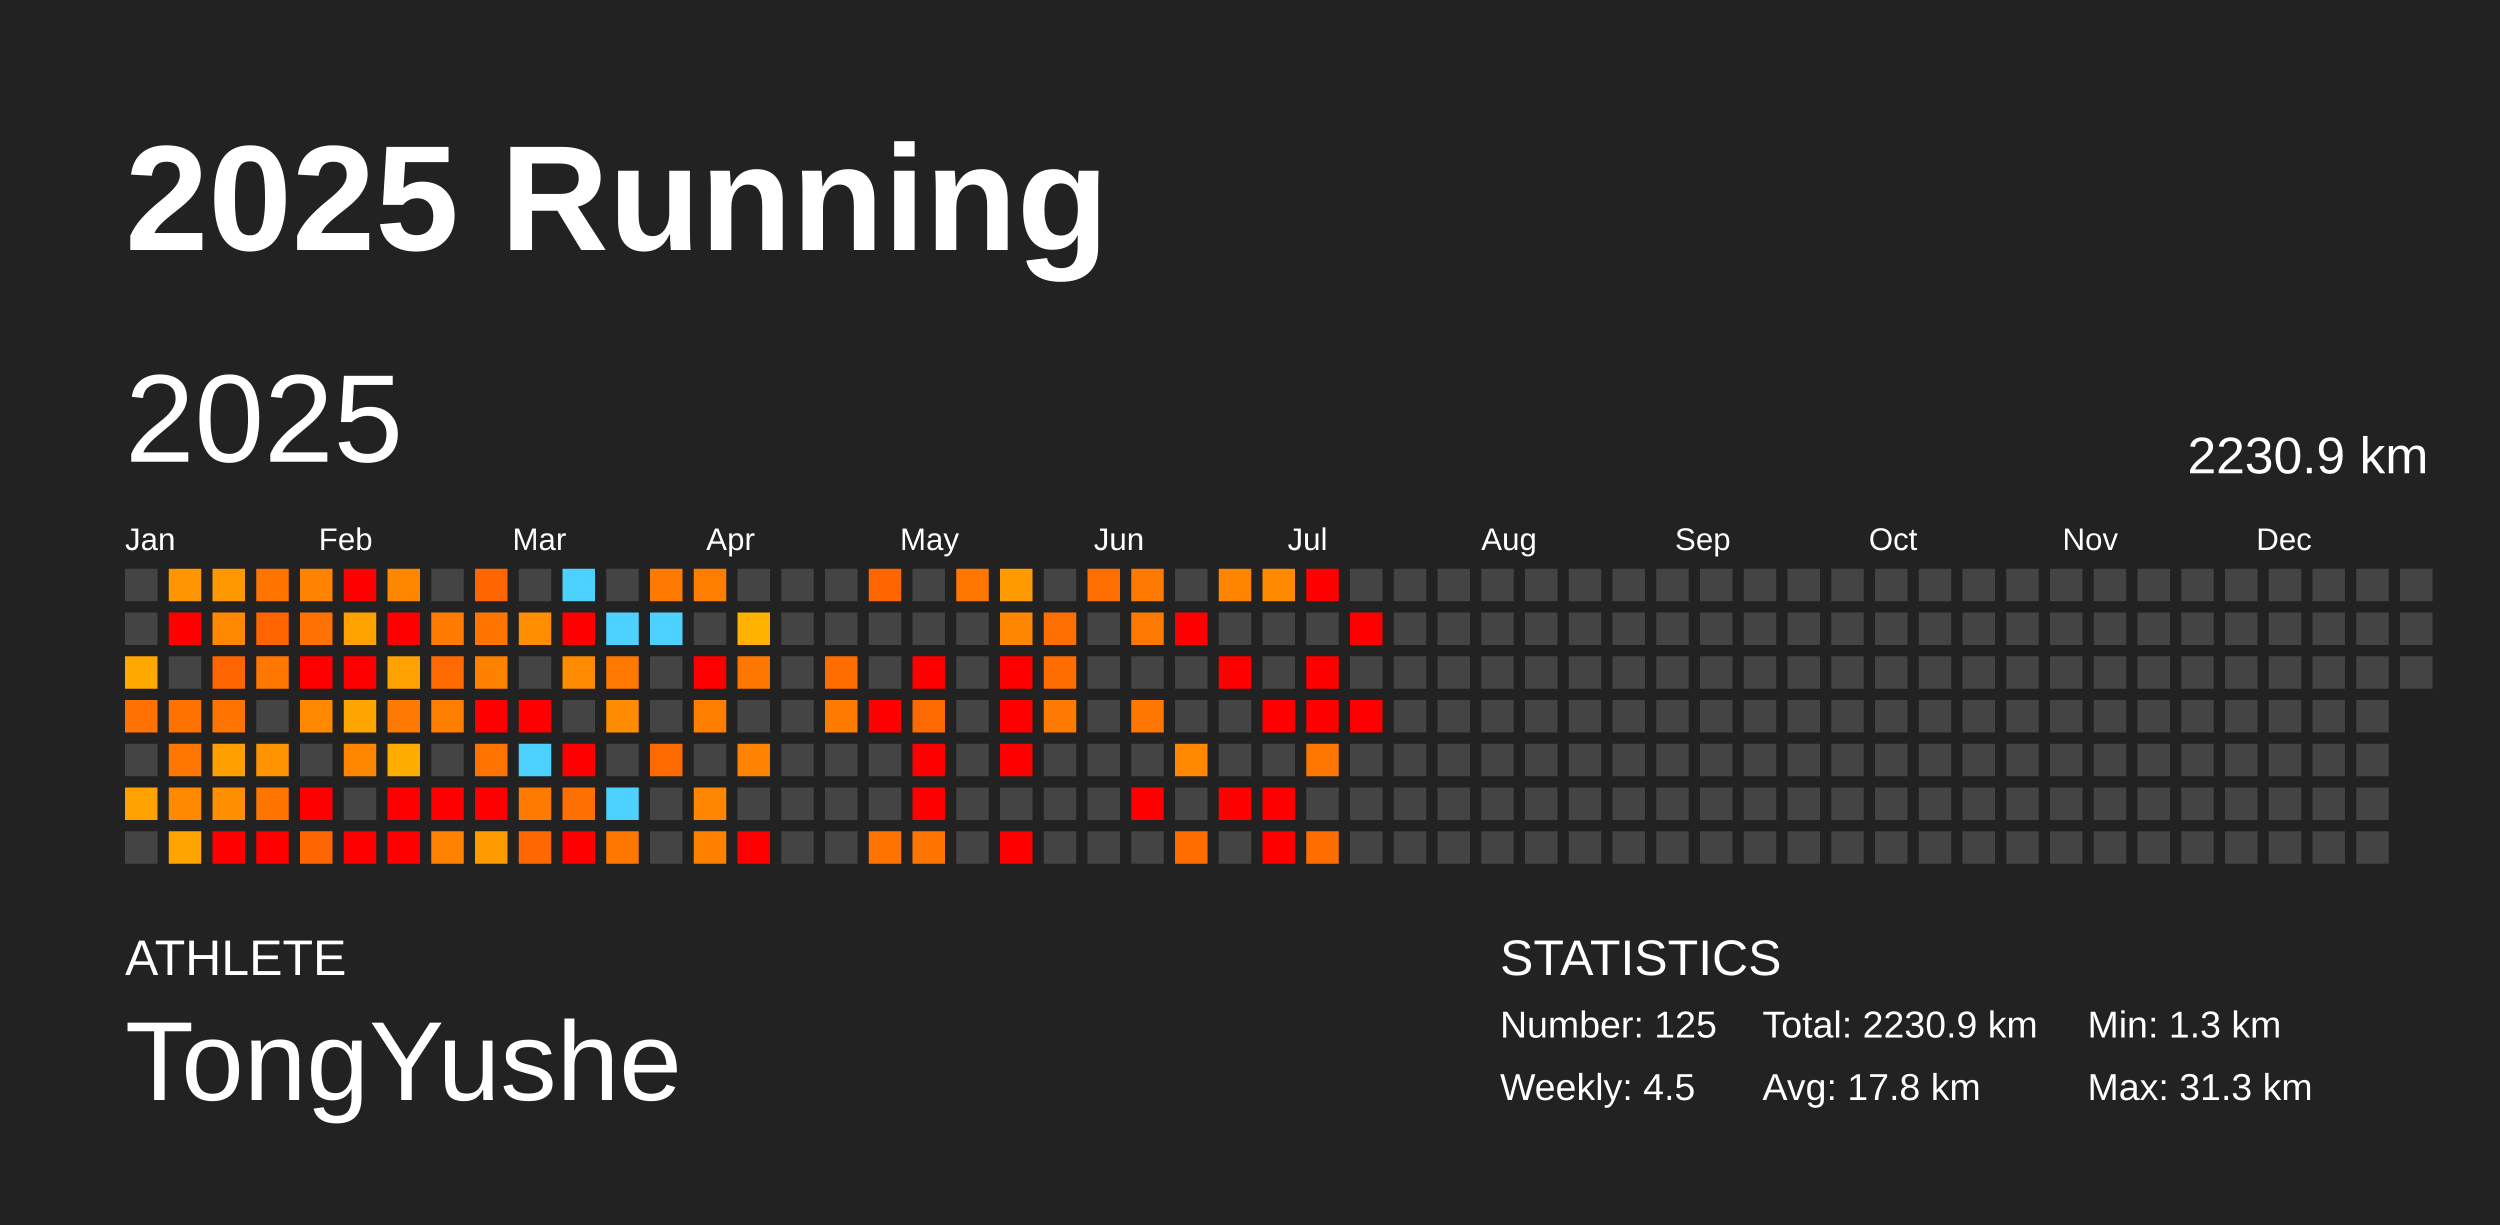
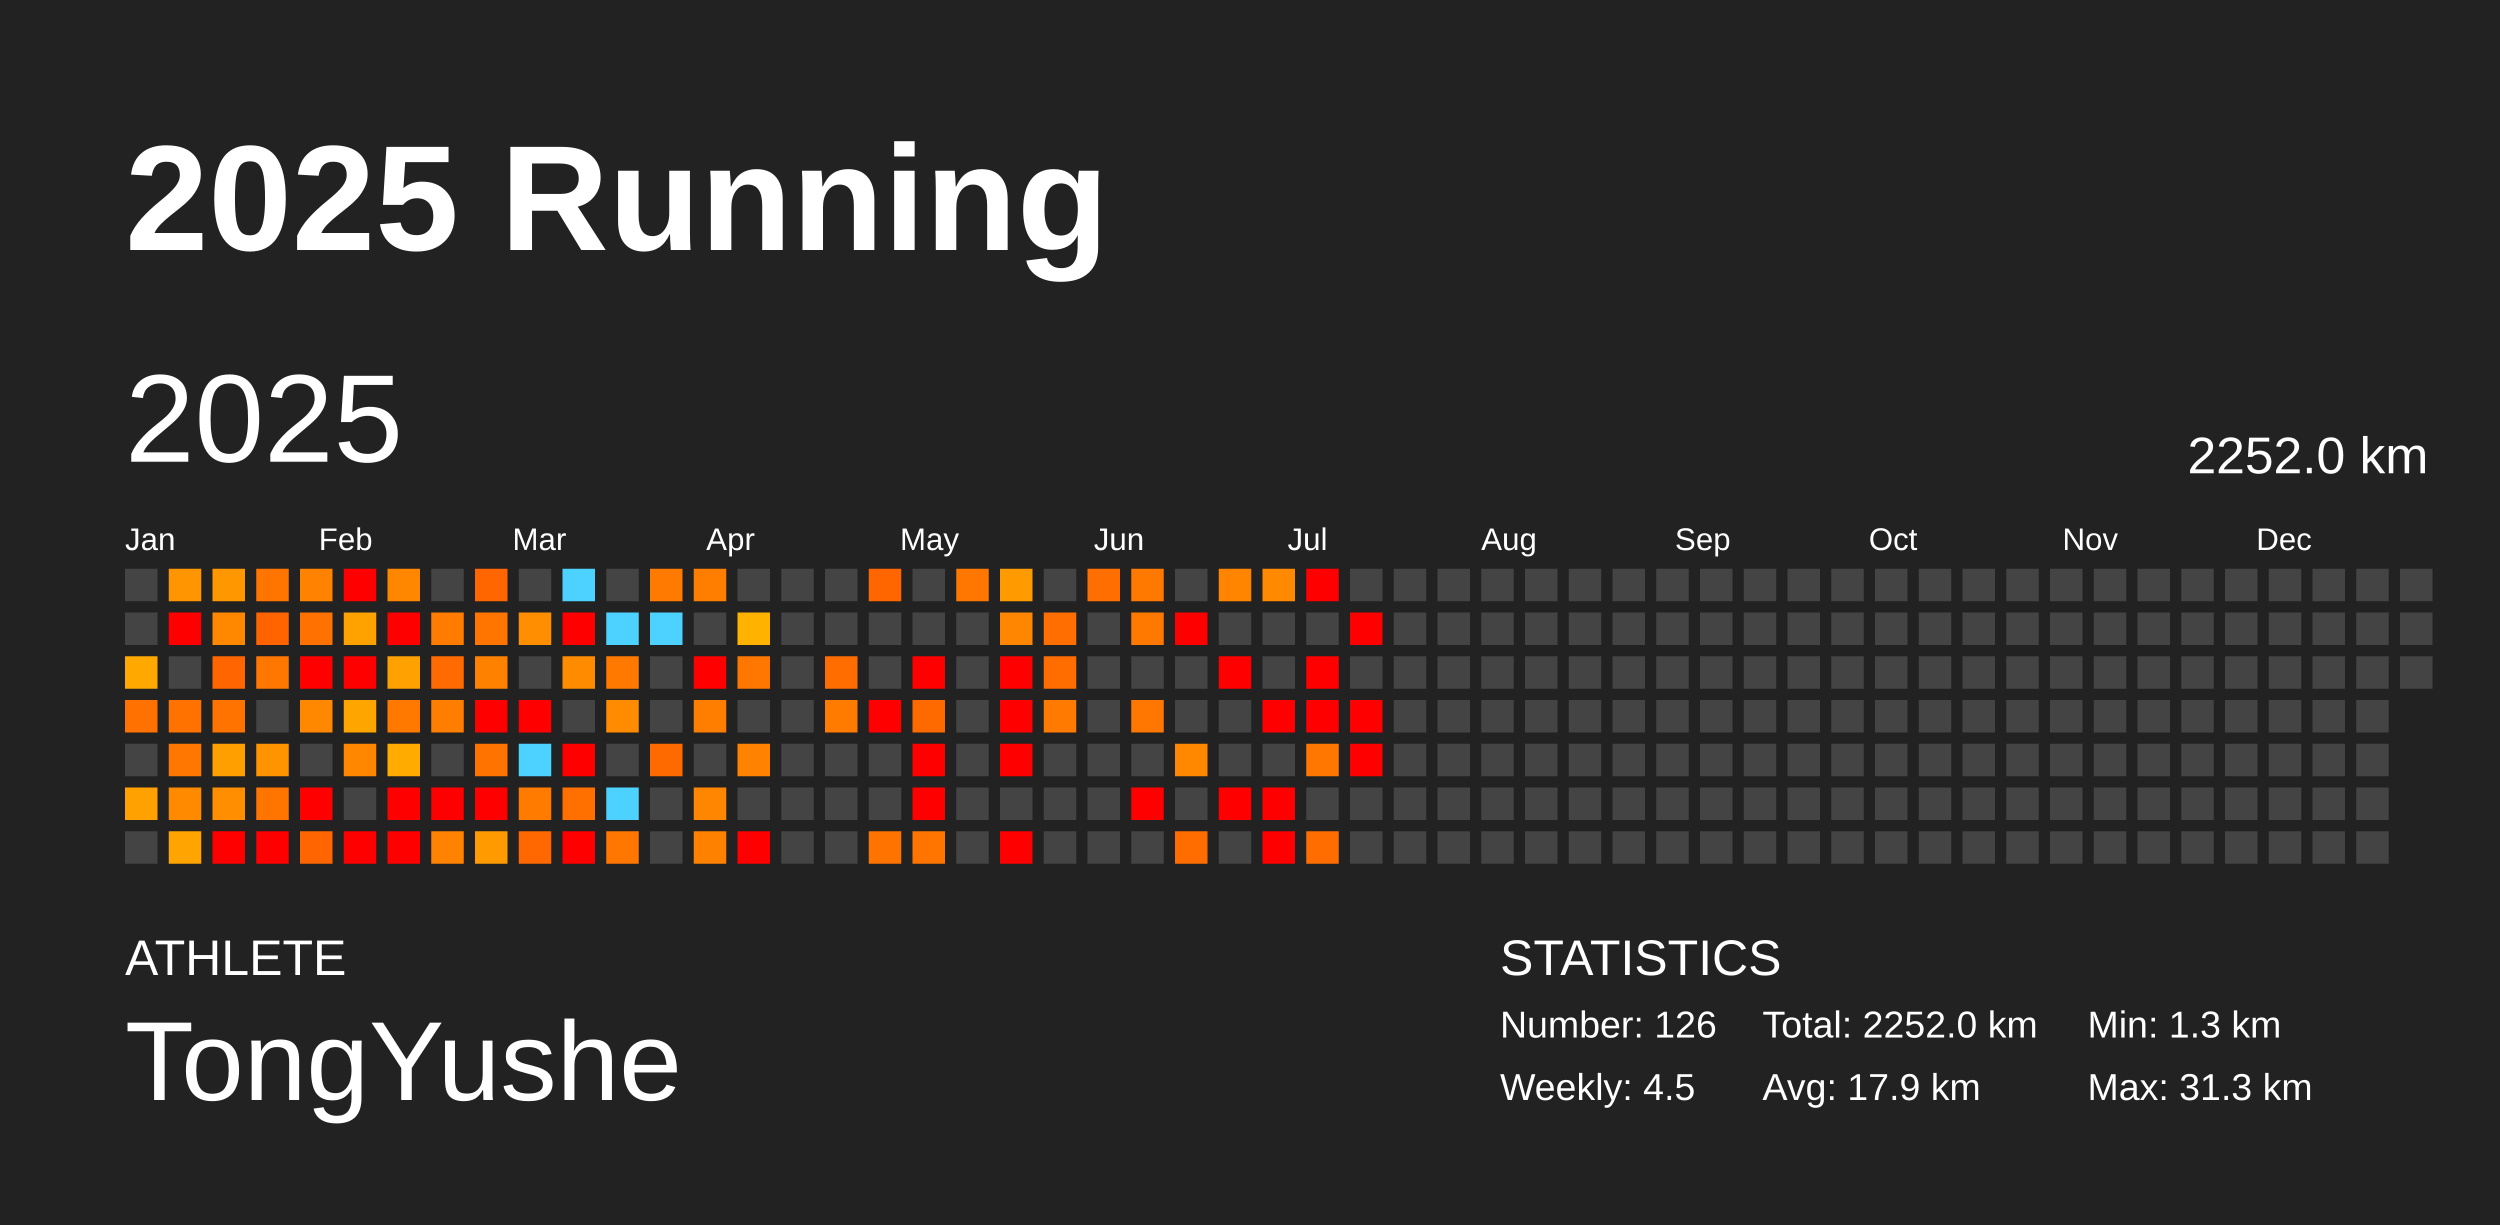
<svg xmlns="http://www.w3.org/2000/svg" baseProfile="full" height="98mm" version="1.1" viewBox="0,0,200,98" width="200mm">
  <defs />
  <rect fill="#222222" height="98" width="200" x="0" y="0" />
  <text fill="#FFFFFF" style="font-size:12px; font-family:Arial; font-weight:bold;" x="10" y="20">2025 Running</text>
  <text fill="#FFFFFF" style="font-size:4px; font-family:Arial" x="10" y="78">ATHLETE</text>
  <text fill="#FFFFFF" style="font-size:9px; font-family:Arial" x="10" y="88">TongYushe</text>
  <text fill="#FFFFFF" style="font-size:4px; font-family:Arial" x="120" y="78">STATISTICS</text>
-   <text fill="#FFFFFF" style="font-size:3px; font-family:Arial" x="120" y="83">Number: 125</text>
+   <text fill="#FFFFFF" style="font-size:3px; font-family:Arial" x="120" y="83">Number: 126</text>
  <text fill="#FFFFFF" style="font-size:3px; font-family:Arial" x="120" y="88">Weekly: 4.5</text>
-   <text fill="#FFFFFF" style="font-size:3px; font-family:Arial" x="141" y="83">Total: 2230.9 km</text>
-   <text fill="#FFFFFF" style="font-size:3px; font-family:Arial" x="141" y="88">Avg: 17.8 km</text>
+   <text fill="#FFFFFF" style="font-size:3px; font-family:Arial" x="141" y="83">Total: 2252.0 km</text>
+   <text fill="#FFFFFF" style="font-size:3px; font-family:Arial" x="141" y="88">Avg: 17.9 km</text>
  <text fill="#FFFFFF" style="font-size:3px; font-family:Arial" x="167" y="83">Min: 1.3 km</text>
  <text fill="#FFFFFF" style="font-size:3px; font-family:Arial" x="167" y="88">Max: 31.3 km</text>
  <text dominant-baseline="hanging" fill="#FFFFFF" style="font-size:10.0px; font-family:Arial;" x="10" y="30">2025</text>
-   <text dominant-baseline="hanging" fill="#FFFFFF" style="font-size:4.125px; font-family:Arial;" x="175" y="35">2230.9 km</text>
+   <text dominant-baseline="hanging" fill="#FFFFFF" style="font-size:4.125px; font-family:Arial;" x="175" y="35">2252.0 km</text>
  <text fill="#FFFFFF" style="font-size:2.5px; font-family:Arial" x="10.0" y="44">Jan</text>
  <text fill="#FFFFFF" style="font-size:2.5px; font-family:Arial" x="25.5" y="44">Feb</text>
  <text fill="#FFFFFF" style="font-size:2.5px; font-family:Arial" x="41.0" y="44">Mar</text>
  <text fill="#FFFFFF" style="font-size:2.5px; font-family:Arial" x="56.5" y="44">Apr</text>
  <text fill="#FFFFFF" style="font-size:2.5px; font-family:Arial" x="72.0" y="44">May</text>
  <text fill="#FFFFFF" style="font-size:2.5px; font-family:Arial" x="87.5" y="44">Jun</text>
  <text fill="#FFFFFF" style="font-size:2.5px; font-family:Arial" x="103.0" y="44">Jul</text>
  <text fill="#FFFFFF" style="font-size:2.5px; font-family:Arial" x="118.5" y="44">Aug</text>
  <text fill="#FFFFFF" style="font-size:2.5px; font-family:Arial" x="134.0" y="44">Sep</text>
  <text fill="#FFFFFF" style="font-size:2.5px; font-family:Arial" x="149.5" y="44">Oct</text>
  <text fill="#FFFFFF" style="font-size:2.5px; font-family:Arial" x="165.0" y="44">Nov</text>
  <text fill="#FFFFFF" style="font-size:2.5px; font-family:Arial" x="180.5" y="44">Dec</text>
  <rect fill="#444444" height="2.6" width="2.6" x="10.0" y="45.5" />
  <rect fill="#444444" height="2.6" width="2.6" x="10.0" y="49.0" />
  <rect fill="#ffa900" height="2.6" width="2.6" x="10.0" y="52.5" />
  <rect fill="#ff7100" height="2.6" width="2.6" x="10.0" y="56.0" />
  <rect fill="#444444" height="2.6" width="2.6" x="10.0" y="59.5" />
  <rect fill="#ffa100" height="2.6" width="2.6" x="10.0" y="63.0" />
  <rect fill="#444444" height="2.6" width="2.6" x="10.0" y="66.5" />
  <rect fill="#ff9500" height="2.6" width="2.6" x="13.5" y="45.5" />
  <rect fill="red" height="2.6" width="2.6" x="13.5" y="49.0" />
  <rect fill="#444444" height="2.6" width="2.6" x="13.5" y="52.5" />
  <rect fill="#ff7200" height="2.6" width="2.6" x="13.5" y="56.0" />
  <rect fill="#ff7600" height="2.6" width="2.6" x="13.5" y="59.5" />
  <rect fill="#ff8a00" height="2.6" width="2.6" x="13.5" y="63.0" />
  <rect fill="#ffa400" height="2.6" width="2.6" x="13.5" y="66.5" />
  <rect fill="#ff9700" height="2.6" width="2.6" x="17.0" y="45.5" />
  <rect fill="#ff8800" height="2.6" width="2.6" x="17.0" y="49.0" />
  <rect fill="#ff6500" height="2.6" width="2.6" x="17.0" y="52.5" />
  <rect fill="#ff7400" height="2.6" width="2.6" x="17.0" y="56.0" />
  <rect fill="#ffa000" height="2.6" width="2.6" x="17.0" y="59.5" />
  <rect fill="#ff8e00" height="2.6" width="2.6" x="17.0" y="63.0" />
  <rect fill="red" height="2.6" width="2.6" x="17.0" y="66.5" />
  <rect fill="#ff7500" height="2.6" width="2.6" x="20.5" y="45.5" />
  <rect fill="#ff6400" height="2.6" width="2.6" x="20.5" y="49.0" />
  <rect fill="#ff7600" height="2.6" width="2.6" x="20.5" y="52.5" />
  <rect fill="#444444" height="2.6" width="2.6" x="20.5" y="56.0" />
  <rect fill="#ff9300" height="2.6" width="2.6" x="20.5" y="59.5" />
  <rect fill="#ff7500" height="2.6" width="2.6" x="20.5" y="63.0" />
  <rect fill="red" height="2.6" width="2.6" x="20.5" y="66.5" />
  <rect fill="#ff8200" height="2.6" width="2.6" x="24.0" y="45.5" />
  <rect fill="#ff7100" height="2.6" width="2.6" x="24.0" y="49.0" />
  <rect fill="red" height="2.6" width="2.6" x="24.0" y="52.5" />
  <rect fill="#ff8800" height="2.6" width="2.6" x="24.0" y="56.0" />
  <rect fill="#444444" height="2.6" width="2.6" x="24.0" y="59.5" />
  <rect fill="red" height="2.6" width="2.6" x="24.0" y="63.0" />
  <rect fill="#ff6500" height="2.6" width="2.6" x="24.0" y="66.5" />
  <rect fill="red" height="2.6" width="2.6" x="27.5" y="45.5" />
  <rect fill="#ffa200" height="2.6" width="2.6" x="27.5" y="49.0" />
  <rect fill="red" height="2.6" width="2.6" x="27.5" y="52.5" />
  <rect fill="#ffa500" height="2.6" width="2.6" x="27.5" y="56.0" />
  <rect fill="#ff8700" height="2.6" width="2.6" x="27.5" y="59.5" />
  <rect fill="#444444" height="2.6" width="2.6" x="27.5" y="63.0" />
  <rect fill="red" height="2.6" width="2.6" x="27.5" y="66.5" />
  <rect fill="#ff8700" height="2.6" width="2.6" x="31.0" y="45.5" />
  <rect fill="red" height="2.6" width="2.6" x="31.0" y="49.0" />
  <rect fill="#ffa100" height="2.6" width="2.6" x="31.0" y="52.5" />
  <rect fill="#ff7900" height="2.6" width="2.6" x="31.0" y="56.0" />
  <rect fill="#ffab00" height="2.6" width="2.6" x="31.0" y="59.5" />
  <rect fill="red" height="2.6" width="2.6" x="31.0" y="63.0" />
  <rect fill="red" height="2.6" width="2.6" x="31.0" y="66.5" />
  <rect fill="#444444" height="2.6" width="2.6" x="34.5" y="45.5" />
  <rect fill="#ff7c00" height="2.6" width="2.6" x="34.5" y="49.0" />
  <rect fill="#ff6b00" height="2.6" width="2.6" x="34.5" y="52.5" />
  <rect fill="#ff7e00" height="2.6" width="2.6" x="34.5" y="56.0" />
  <rect fill="#444444" height="2.6" width="2.6" x="34.5" y="59.5" />
  <rect fill="red" height="2.6" width="2.6" x="34.5" y="63.0" />
  <rect fill="#ff8200" height="2.6" width="2.6" x="34.5" y="66.5" />
  <rect fill="#ff6600" height="2.6" width="2.6" x="38.0" y="45.5" />
  <rect fill="#ff7500" height="2.6" width="2.6" x="38.0" y="49.0" />
  <rect fill="#ff8100" height="2.6" width="2.6" x="38.0" y="52.5" />
  <rect fill="red" height="2.6" width="2.6" x="38.0" y="56.0" />
  <rect fill="#ff7300" height="2.6" width="2.6" x="38.0" y="59.5" />
  <rect fill="red" height="2.6" width="2.6" x="38.0" y="63.0" />
  <rect fill="#ff9b00" height="2.6" width="2.6" x="38.0" y="66.5" />
  <rect fill="#444444" height="2.6" width="2.6" x="41.5" y="45.5" />
  <rect fill="#ff8f00" height="2.6" width="2.6" x="41.5" y="49.0" />
  <rect fill="#444444" height="2.6" width="2.6" x="41.5" y="52.5" />
  <rect fill="red" height="2.6" width="2.6" x="41.5" y="56.0" />
  <rect fill="#4dd2ff" height="2.6" width="2.6" x="41.5" y="59.5" />
  <rect fill="#ff7b00" height="2.6" width="2.6" x="41.5" y="63.0" />
  <rect fill="#ff6800" height="2.6" width="2.6" x="41.5" y="66.5" />
  <rect fill="#4dd2ff" height="2.6" width="2.6" x="45.0" y="45.5" />
  <rect fill="red" height="2.6" width="2.6" x="45.0" y="49.0" />
  <rect fill="#ff8b00" height="2.6" width="2.6" x="45.0" y="52.5" />
  <rect fill="#444444" height="2.6" width="2.6" x="45.0" y="56.0" />
  <rect fill="red" height="2.6" width="2.6" x="45.0" y="59.5" />
  <rect fill="#ff7000" height="2.6" width="2.6" x="45.0" y="63.0" />
  <rect fill="red" height="2.6" width="2.6" x="45.0" y="66.5" />
  <rect fill="#444444" height="2.6" width="2.6" x="48.5" y="45.5" />
  <rect fill="#4dd2ff" height="2.6" width="2.6" x="48.5" y="49.0" />
  <rect fill="#ff7900" height="2.6" width="2.6" x="48.5" y="52.5" />
  <rect fill="#ff8b00" height="2.6" width="2.6" x="48.5" y="56.0" />
  <rect fill="#444444" height="2.6" width="2.6" x="48.5" y="59.5" />
  <rect fill="#4dd2ff" height="2.6" width="2.6" x="48.5" y="63.0" />
  <rect fill="#ff7600" height="2.6" width="2.6" x="48.5" y="66.5" />
  <rect fill="#ff7a00" height="2.6" width="2.6" x="52.0" y="45.5" />
  <rect fill="#4dd2ff" height="2.6" width="2.6" x="52.0" y="49.0" />
  <rect fill="#444444" height="2.6" width="2.6" x="52.0" y="52.5" />
  <rect fill="#444444" height="2.6" width="2.6" x="52.0" y="56.0" />
  <rect fill="#ff6a00" height="2.6" width="2.6" x="52.0" y="59.5" />
  <rect fill="#444444" height="2.6" width="2.6" x="52.0" y="63.0" />
  <rect fill="#444444" height="2.6" width="2.6" x="52.0" y="66.5" />
  <rect fill="#ff7e00" height="2.6" width="2.6" x="55.5" y="45.5" />
  <rect fill="#444444" height="2.6" width="2.6" x="55.5" y="49.0" />
  <rect fill="red" height="2.6" width="2.6" x="55.5" y="52.5" />
  <rect fill="#ff7e00" height="2.6" width="2.6" x="55.5" y="56.0" />
  <rect fill="#444444" height="2.6" width="2.6" x="55.5" y="59.5" />
  <rect fill="#ff8600" height="2.6" width="2.6" x="55.5" y="63.0" />
  <rect fill="#ff8100" height="2.6" width="2.6" x="55.5" y="66.5" />
  <rect fill="#444444" height="2.6" width="2.6" x="59.0" y="45.5" />
  <rect fill="#ffb200" height="2.6" width="2.6" x="59.0" y="49.0" />
  <rect fill="#ff7700" height="2.6" width="2.6" x="59.0" y="52.5" />
  <rect fill="#444444" height="2.6" width="2.6" x="59.0" y="56.0" />
  <rect fill="#ff8300" height="2.6" width="2.6" x="59.0" y="59.5" />
  <rect fill="#444444" height="2.6" width="2.6" x="59.0" y="63.0" />
  <rect fill="red" height="2.6" width="2.6" x="59.0" y="66.5" />
  <rect fill="#444444" height="2.6" width="2.6" x="62.5" y="45.5" />
  <rect fill="#444444" height="2.6" width="2.6" x="62.5" y="49.0" />
  <rect fill="#444444" height="2.6" width="2.6" x="62.5" y="52.5" />
  <rect fill="#444444" height="2.6" width="2.6" x="62.5" y="56.0" />
  <rect fill="#444444" height="2.6" width="2.6" x="62.5" y="59.5" />
  <rect fill="#444444" height="2.6" width="2.6" x="62.5" y="63.0" />
  <rect fill="#444444" height="2.6" width="2.6" x="62.5" y="66.5" />
  <rect fill="#444444" height="2.6" width="2.6" x="66.0" y="45.5" />
  <rect fill="#444444" height="2.6" width="2.6" x="66.0" y="49.0" />
  <rect fill="#ff6c00" height="2.6" width="2.6" x="66.0" y="52.5" />
  <rect fill="#ff7b00" height="2.6" width="2.6" x="66.0" y="56.0" />
  <rect fill="#444444" height="2.6" width="2.6" x="66.0" y="59.5" />
  <rect fill="#444444" height="2.6" width="2.6" x="66.0" y="63.0" />
  <rect fill="#444444" height="2.6" width="2.6" x="66.0" y="66.5" />
  <rect fill="#ff6600" height="2.6" width="2.6" x="69.5" y="45.5" />
  <rect fill="#444444" height="2.6" width="2.6" x="69.5" y="49.0" />
  <rect fill="#444444" height="2.6" width="2.6" x="69.5" y="52.5" />
  <rect fill="red" height="2.6" width="2.6" x="69.5" y="56.0" />
  <rect fill="#444444" height="2.6" width="2.6" x="69.5" y="59.5" />
  <rect fill="#444444" height="2.6" width="2.6" x="69.5" y="63.0" />
  <rect fill="#ff7300" height="2.6" width="2.6" x="69.5" y="66.5" />
  <rect fill="#444444" height="2.6" width="2.6" x="73.0" y="45.5" />
  <rect fill="#444444" height="2.6" width="2.6" x="73.0" y="49.0" />
  <rect fill="red" height="2.6" width="2.6" x="73.0" y="52.5" />
  <rect fill="#ff6a00" height="2.6" width="2.6" x="73.0" y="56.0" />
  <rect fill="red" height="2.6" width="2.6" x="73.0" y="59.5" />
  <rect fill="red" height="2.6" width="2.6" x="73.0" y="63.0" />
  <rect fill="#ff7500" height="2.6" width="2.6" x="73.0" y="66.5" />
  <rect fill="#ff7600" height="2.6" width="2.6" x="76.5" y="45.5" />
  <rect fill="#444444" height="2.6" width="2.6" x="76.5" y="49.0" />
  <rect fill="#444444" height="2.6" width="2.6" x="76.5" y="52.5" />
  <rect fill="#444444" height="2.6" width="2.6" x="76.5" y="56.0" />
  <rect fill="#444444" height="2.6" width="2.6" x="76.5" y="59.5" />
  <rect fill="#444444" height="2.6" width="2.6" x="76.5" y="63.0" />
  <rect fill="#444444" height="2.6" width="2.6" x="76.5" y="66.5" />
  <rect fill="#ff9b00" height="2.6" width="2.6" x="80.0" y="45.5" />
  <rect fill="#ff8600" height="2.6" width="2.6" x="80.0" y="49.0" />
  <rect fill="red" height="2.6" width="2.6" x="80.0" y="52.5" />
  <rect fill="red" height="2.6" width="2.6" x="80.0" y="56.0" />
  <rect fill="red" height="2.6" width="2.6" x="80.0" y="59.5" />
  <rect fill="#444444" height="2.6" width="2.6" x="80.0" y="63.0" />
  <rect fill="red" height="2.6" width="2.6" x="80.0" y="66.5" />
  <rect fill="#444444" height="2.6" width="2.6" x="83.5" y="45.5" />
  <rect fill="#ff6e00" height="2.6" width="2.6" x="83.5" y="49.0" />
  <rect fill="#ff6c00" height="2.6" width="2.6" x="83.5" y="52.5" />
  <rect fill="#ff7a00" height="2.6" width="2.6" x="83.5" y="56.0" />
  <rect fill="#444444" height="2.6" width="2.6" x="83.5" y="59.5" />
  <rect fill="#444444" height="2.6" width="2.6" x="83.5" y="63.0" />
  <rect fill="#444444" height="2.6" width="2.6" x="83.5" y="66.5" />
  <rect fill="#ff6e00" height="2.6" width="2.6" x="87.0" y="45.5" />
  <rect fill="#444444" height="2.6" width="2.6" x="87.0" y="49.0" />
  <rect fill="#444444" height="2.6" width="2.6" x="87.0" y="52.5" />
  <rect fill="#444444" height="2.6" width="2.6" x="87.0" y="56.0" />
  <rect fill="#444444" height="2.6" width="2.6" x="87.0" y="59.5" />
  <rect fill="#444444" height="2.6" width="2.6" x="87.0" y="63.0" />
  <rect fill="#444444" height="2.6" width="2.6" x="87.0" y="66.5" />
  <rect fill="#ff7800" height="2.6" width="2.6" x="90.5" y="45.5" />
  <rect fill="#ff7900" height="2.6" width="2.6" x="90.5" y="49.0" />
  <rect fill="#444444" height="2.6" width="2.6" x="90.5" y="52.5" />
  <rect fill="#ff7700" height="2.6" width="2.6" x="90.5" y="56.0" />
  <rect fill="#444444" height="2.6" width="2.6" x="90.5" y="59.5" />
  <rect fill="red" height="2.6" width="2.6" x="90.5" y="63.0" />
  <rect fill="#444444" height="2.6" width="2.6" x="90.5" y="66.5" />
  <rect fill="#444444" height="2.6" width="2.6" x="94.0" y="45.5" />
  <rect fill="red" height="2.6" width="2.6" x="94.0" y="49.0" />
  <rect fill="#444444" height="2.6" width="2.6" x="94.0" y="52.5" />
  <rect fill="#444444" height="2.6" width="2.6" x="94.0" y="56.0" />
  <rect fill="#ff8800" height="2.6" width="2.6" x="94.0" y="59.5" />
  <rect fill="#444444" height="2.6" width="2.6" x="94.0" y="63.0" />
  <rect fill="#ff6d00" height="2.6" width="2.6" x="94.0" y="66.5" />
  <rect fill="#ff8500" height="2.6" width="2.6" x="97.5" y="45.5" />
  <rect fill="#444444" height="2.6" width="2.6" x="97.5" y="49.0" />
  <rect fill="red" height="2.6" width="2.6" x="97.5" y="52.5" />
  <rect fill="#444444" height="2.6" width="2.6" x="97.5" y="56.0" />
  <rect fill="#444444" height="2.6" width="2.6" x="97.5" y="59.5" />
  <rect fill="red" height="2.6" width="2.6" x="97.5" y="63.0" />
  <rect fill="#444444" height="2.6" width="2.6" x="97.5" y="66.5" />
  <rect fill="#ff8900" height="2.6" width="2.6" x="101.0" y="45.5" />
  <rect fill="#444444" height="2.6" width="2.6" x="101.0" y="49.0" />
  <rect fill="#444444" height="2.6" width="2.6" x="101.0" y="52.5" />
  <rect fill="red" height="2.6" width="2.6" x="101.0" y="56.0" />
  <rect fill="#444444" height="2.6" width="2.6" x="101.0" y="59.5" />
  <rect fill="red" height="2.6" width="2.6" x="101.0" y="63.0" />
  <rect fill="red" height="2.6" width="2.6" x="101.0" y="66.5" />
  <rect fill="red" height="2.6" width="2.6" x="104.5" y="45.5" />
  <rect fill="#444444" height="2.6" width="2.6" x="104.5" y="49.0" />
  <rect fill="red" height="2.6" width="2.6" x="104.5" y="52.5" />
  <rect fill="red" height="2.6" width="2.6" x="104.5" y="56.0" />
  <rect fill="#ff7600" height="2.6" width="2.6" x="104.5" y="59.5" />
  <rect fill="#444444" height="2.6" width="2.6" x="104.5" y="63.0" />
  <rect fill="#ff6d00" height="2.6" width="2.6" x="104.5" y="66.5" />
  <rect fill="#444444" height="2.6" width="2.6" x="108.0" y="45.5" />
  <rect fill="red" height="2.6" width="2.6" x="108.0" y="49.0" />
  <rect fill="#444444" height="2.6" width="2.6" x="108.0" y="52.5" />
  <rect fill="red" height="2.6" width="2.6" x="108.0" y="56.0" />
-   <rect fill="#444444" height="2.6" width="2.6" x="108.0" y="59.5" />
+   <rect fill="red" height="2.6" width="2.6" x="108.0" y="59.5" />
  <rect fill="#444444" height="2.6" width="2.6" x="108.0" y="63.0" />
  <rect fill="#444444" height="2.6" width="2.6" x="108.0" y="66.5" />
  <rect fill="#444444" height="2.6" width="2.6" x="111.5" y="45.5" />
  <rect fill="#444444" height="2.6" width="2.6" x="111.5" y="49.0" />
  <rect fill="#444444" height="2.6" width="2.6" x="111.5" y="52.5" />
  <rect fill="#444444" height="2.6" width="2.6" x="111.5" y="56.0" />
  <rect fill="#444444" height="2.6" width="2.6" x="111.5" y="59.5" />
  <rect fill="#444444" height="2.6" width="2.6" x="111.5" y="63.0" />
  <rect fill="#444444" height="2.6" width="2.6" x="111.5" y="66.5" />
  <rect fill="#444444" height="2.6" width="2.6" x="115.0" y="45.5" />
  <rect fill="#444444" height="2.6" width="2.6" x="115.0" y="49.0" />
  <rect fill="#444444" height="2.6" width="2.6" x="115.0" y="52.5" />
  <rect fill="#444444" height="2.6" width="2.6" x="115.0" y="56.0" />
  <rect fill="#444444" height="2.6" width="2.6" x="115.0" y="59.5" />
  <rect fill="#444444" height="2.6" width="2.6" x="115.0" y="63.0" />
  <rect fill="#444444" height="2.6" width="2.6" x="115.0" y="66.5" />
  <rect fill="#444444" height="2.6" width="2.6" x="118.5" y="45.5" />
  <rect fill="#444444" height="2.6" width="2.6" x="118.5" y="49.0" />
  <rect fill="#444444" height="2.6" width="2.6" x="118.5" y="52.5" />
  <rect fill="#444444" height="2.6" width="2.6" x="118.5" y="56.0" />
  <rect fill="#444444" height="2.6" width="2.6" x="118.5" y="59.5" />
  <rect fill="#444444" height="2.6" width="2.6" x="118.5" y="63.0" />
  <rect fill="#444444" height="2.6" width="2.6" x="118.5" y="66.5" />
  <rect fill="#444444" height="2.6" width="2.6" x="122.0" y="45.5" />
  <rect fill="#444444" height="2.6" width="2.6" x="122.0" y="49.0" />
  <rect fill="#444444" height="2.6" width="2.6" x="122.0" y="52.5" />
  <rect fill="#444444" height="2.6" width="2.6" x="122.0" y="56.0" />
  <rect fill="#444444" height="2.6" width="2.6" x="122.0" y="59.5" />
  <rect fill="#444444" height="2.6" width="2.6" x="122.0" y="63.0" />
  <rect fill="#444444" height="2.6" width="2.6" x="122.0" y="66.5" />
  <rect fill="#444444" height="2.6" width="2.6" x="125.5" y="45.5" />
  <rect fill="#444444" height="2.6" width="2.6" x="125.5" y="49.0" />
  <rect fill="#444444" height="2.6" width="2.6" x="125.5" y="52.5" />
  <rect fill="#444444" height="2.6" width="2.6" x="125.5" y="56.0" />
  <rect fill="#444444" height="2.6" width="2.6" x="125.5" y="59.5" />
  <rect fill="#444444" height="2.6" width="2.6" x="125.5" y="63.0" />
  <rect fill="#444444" height="2.6" width="2.6" x="125.5" y="66.5" />
  <rect fill="#444444" height="2.6" width="2.6" x="129.0" y="45.5" />
  <rect fill="#444444" height="2.6" width="2.6" x="129.0" y="49.0" />
  <rect fill="#444444" height="2.6" width="2.6" x="129.0" y="52.5" />
  <rect fill="#444444" height="2.6" width="2.6" x="129.0" y="56.0" />
  <rect fill="#444444" height="2.6" width="2.6" x="129.0" y="59.5" />
  <rect fill="#444444" height="2.6" width="2.6" x="129.0" y="63.0" />
  <rect fill="#444444" height="2.6" width="2.6" x="129.0" y="66.5" />
  <rect fill="#444444" height="2.6" width="2.6" x="132.5" y="45.5" />
  <rect fill="#444444" height="2.6" width="2.6" x="132.5" y="49.0" />
  <rect fill="#444444" height="2.6" width="2.6" x="132.5" y="52.5" />
  <rect fill="#444444" height="2.6" width="2.6" x="132.5" y="56.0" />
  <rect fill="#444444" height="2.6" width="2.6" x="132.5" y="59.5" />
  <rect fill="#444444" height="2.6" width="2.6" x="132.5" y="63.0" />
  <rect fill="#444444" height="2.6" width="2.6" x="132.5" y="66.5" />
  <rect fill="#444444" height="2.6" width="2.6" x="136.0" y="45.5" />
  <rect fill="#444444" height="2.6" width="2.6" x="136.0" y="49.0" />
  <rect fill="#444444" height="2.6" width="2.6" x="136.0" y="52.5" />
  <rect fill="#444444" height="2.6" width="2.6" x="136.0" y="56.0" />
  <rect fill="#444444" height="2.6" width="2.6" x="136.0" y="59.5" />
  <rect fill="#444444" height="2.6" width="2.6" x="136.0" y="63.0" />
  <rect fill="#444444" height="2.6" width="2.6" x="136.0" y="66.5" />
  <rect fill="#444444" height="2.6" width="2.6" x="139.5" y="45.5" />
  <rect fill="#444444" height="2.6" width="2.6" x="139.5" y="49.0" />
  <rect fill="#444444" height="2.6" width="2.6" x="139.5" y="52.5" />
  <rect fill="#444444" height="2.6" width="2.6" x="139.5" y="56.0" />
  <rect fill="#444444" height="2.6" width="2.6" x="139.5" y="59.5" />
  <rect fill="#444444" height="2.6" width="2.6" x="139.5" y="63.0" />
  <rect fill="#444444" height="2.6" width="2.6" x="139.5" y="66.5" />
  <rect fill="#444444" height="2.6" width="2.6" x="143.0" y="45.5" />
  <rect fill="#444444" height="2.6" width="2.6" x="143.0" y="49.0" />
  <rect fill="#444444" height="2.6" width="2.6" x="143.0" y="52.5" />
  <rect fill="#444444" height="2.6" width="2.6" x="143.0" y="56.0" />
  <rect fill="#444444" height="2.6" width="2.6" x="143.0" y="59.5" />
  <rect fill="#444444" height="2.6" width="2.6" x="143.0" y="63.0" />
  <rect fill="#444444" height="2.6" width="2.6" x="143.0" y="66.5" />
  <rect fill="#444444" height="2.6" width="2.6" x="146.5" y="45.5" />
  <rect fill="#444444" height="2.6" width="2.6" x="146.5" y="49.0" />
  <rect fill="#444444" height="2.6" width="2.6" x="146.5" y="52.5" />
  <rect fill="#444444" height="2.6" width="2.6" x="146.5" y="56.0" />
  <rect fill="#444444" height="2.6" width="2.6" x="146.5" y="59.5" />
  <rect fill="#444444" height="2.6" width="2.6" x="146.5" y="63.0" />
  <rect fill="#444444" height="2.6" width="2.6" x="146.5" y="66.5" />
  <rect fill="#444444" height="2.6" width="2.6" x="150.0" y="45.5" />
  <rect fill="#444444" height="2.6" width="2.6" x="150.0" y="49.0" />
  <rect fill="#444444" height="2.6" width="2.6" x="150.0" y="52.5" />
  <rect fill="#444444" height="2.6" width="2.6" x="150.0" y="56.0" />
  <rect fill="#444444" height="2.6" width="2.6" x="150.0" y="59.5" />
  <rect fill="#444444" height="2.6" width="2.6" x="150.0" y="63.0" />
  <rect fill="#444444" height="2.6" width="2.6" x="150.0" y="66.5" />
  <rect fill="#444444" height="2.6" width="2.6" x="153.5" y="45.5" />
  <rect fill="#444444" height="2.6" width="2.6" x="153.5" y="49.0" />
  <rect fill="#444444" height="2.6" width="2.6" x="153.5" y="52.5" />
  <rect fill="#444444" height="2.6" width="2.6" x="153.5" y="56.0" />
  <rect fill="#444444" height="2.6" width="2.6" x="153.5" y="59.5" />
  <rect fill="#444444" height="2.6" width="2.6" x="153.5" y="63.0" />
  <rect fill="#444444" height="2.6" width="2.6" x="153.5" y="66.5" />
  <rect fill="#444444" height="2.6" width="2.6" x="157.0" y="45.5" />
  <rect fill="#444444" height="2.6" width="2.6" x="157.0" y="49.0" />
  <rect fill="#444444" height="2.6" width="2.6" x="157.0" y="52.5" />
  <rect fill="#444444" height="2.6" width="2.6" x="157.0" y="56.0" />
  <rect fill="#444444" height="2.6" width="2.6" x="157.0" y="59.5" />
  <rect fill="#444444" height="2.6" width="2.6" x="157.0" y="63.0" />
  <rect fill="#444444" height="2.6" width="2.6" x="157.0" y="66.5" />
  <rect fill="#444444" height="2.6" width="2.6" x="160.5" y="45.5" />
  <rect fill="#444444" height="2.6" width="2.6" x="160.5" y="49.0" />
  <rect fill="#444444" height="2.6" width="2.6" x="160.5" y="52.5" />
  <rect fill="#444444" height="2.6" width="2.6" x="160.5" y="56.0" />
  <rect fill="#444444" height="2.6" width="2.6" x="160.5" y="59.5" />
  <rect fill="#444444" height="2.6" width="2.6" x="160.5" y="63.0" />
  <rect fill="#444444" height="2.6" width="2.6" x="160.5" y="66.5" />
  <rect fill="#444444" height="2.6" width="2.6" x="164.0" y="45.5" />
  <rect fill="#444444" height="2.6" width="2.6" x="164.0" y="49.0" />
  <rect fill="#444444" height="2.6" width="2.6" x="164.0" y="52.5" />
  <rect fill="#444444" height="2.6" width="2.6" x="164.0" y="56.0" />
  <rect fill="#444444" height="2.6" width="2.6" x="164.0" y="59.5" />
  <rect fill="#444444" height="2.6" width="2.6" x="164.0" y="63.0" />
  <rect fill="#444444" height="2.6" width="2.6" x="164.0" y="66.5" />
  <rect fill="#444444" height="2.6" width="2.6" x="167.5" y="45.5" />
  <rect fill="#444444" height="2.6" width="2.6" x="167.5" y="49.0" />
  <rect fill="#444444" height="2.6" width="2.6" x="167.5" y="52.5" />
  <rect fill="#444444" height="2.6" width="2.6" x="167.5" y="56.0" />
  <rect fill="#444444" height="2.6" width="2.6" x="167.5" y="59.5" />
  <rect fill="#444444" height="2.6" width="2.6" x="167.5" y="63.0" />
  <rect fill="#444444" height="2.6" width="2.6" x="167.5" y="66.5" />
  <rect fill="#444444" height="2.6" width="2.6" x="171.0" y="45.5" />
  <rect fill="#444444" height="2.6" width="2.6" x="171.0" y="49.0" />
  <rect fill="#444444" height="2.6" width="2.6" x="171.0" y="52.5" />
  <rect fill="#444444" height="2.6" width="2.6" x="171.0" y="56.0" />
  <rect fill="#444444" height="2.6" width="2.6" x="171.0" y="59.5" />
  <rect fill="#444444" height="2.6" width="2.6" x="171.0" y="63.0" />
  <rect fill="#444444" height="2.6" width="2.6" x="171.0" y="66.5" />
  <rect fill="#444444" height="2.6" width="2.6" x="174.5" y="45.5" />
  <rect fill="#444444" height="2.6" width="2.6" x="174.5" y="49.0" />
  <rect fill="#444444" height="2.6" width="2.6" x="174.5" y="52.5" />
  <rect fill="#444444" height="2.6" width="2.6" x="174.5" y="56.0" />
  <rect fill="#444444" height="2.6" width="2.6" x="174.5" y="59.5" />
  <rect fill="#444444" height="2.6" width="2.6" x="174.5" y="63.0" />
  <rect fill="#444444" height="2.6" width="2.6" x="174.5" y="66.5" />
  <rect fill="#444444" height="2.6" width="2.6" x="178.0" y="45.5" />
  <rect fill="#444444" height="2.6" width="2.6" x="178.0" y="49.0" />
  <rect fill="#444444" height="2.6" width="2.6" x="178.0" y="52.5" />
  <rect fill="#444444" height="2.6" width="2.6" x="178.0" y="56.0" />
  <rect fill="#444444" height="2.6" width="2.6" x="178.0" y="59.5" />
  <rect fill="#444444" height="2.6" width="2.6" x="178.0" y="63.0" />
  <rect fill="#444444" height="2.6" width="2.6" x="178.0" y="66.5" />
  <rect fill="#444444" height="2.6" width="2.6" x="181.5" y="45.5" />
  <rect fill="#444444" height="2.6" width="2.6" x="181.5" y="49.0" />
  <rect fill="#444444" height="2.6" width="2.6" x="181.5" y="52.5" />
  <rect fill="#444444" height="2.6" width="2.6" x="181.5" y="56.0" />
  <rect fill="#444444" height="2.6" width="2.6" x="181.5" y="59.5" />
  <rect fill="#444444" height="2.6" width="2.6" x="181.5" y="63.0" />
  <rect fill="#444444" height="2.6" width="2.6" x="181.5" y="66.5" />
  <rect fill="#444444" height="2.6" width="2.6" x="185.0" y="45.5" />
  <rect fill="#444444" height="2.6" width="2.6" x="185.0" y="49.0" />
  <rect fill="#444444" height="2.6" width="2.6" x="185.0" y="52.5" />
  <rect fill="#444444" height="2.6" width="2.6" x="185.0" y="56.0" />
  <rect fill="#444444" height="2.6" width="2.6" x="185.0" y="59.5" />
  <rect fill="#444444" height="2.6" width="2.6" x="185.0" y="63.0" />
  <rect fill="#444444" height="2.6" width="2.6" x="185.0" y="66.5" />
  <rect fill="#444444" height="2.6" width="2.6" x="188.5" y="45.5" />
  <rect fill="#444444" height="2.6" width="2.6" x="188.5" y="49.0" />
  <rect fill="#444444" height="2.6" width="2.6" x="188.5" y="52.5" />
  <rect fill="#444444" height="2.6" width="2.6" x="188.5" y="56.0" />
  <rect fill="#444444" height="2.6" width="2.6" x="188.5" y="59.5" />
  <rect fill="#444444" height="2.6" width="2.6" x="188.5" y="63.0" />
  <rect fill="#444444" height="2.6" width="2.6" x="188.5" y="66.5" />
  <rect fill="#444444" height="2.6" width="2.6" x="192.0" y="45.5" />
  <rect fill="#444444" height="2.6" width="2.6" x="192.0" y="49.0" />
  <rect fill="#444444" height="2.6" width="2.6" x="192.0" y="52.5" />
</svg>
